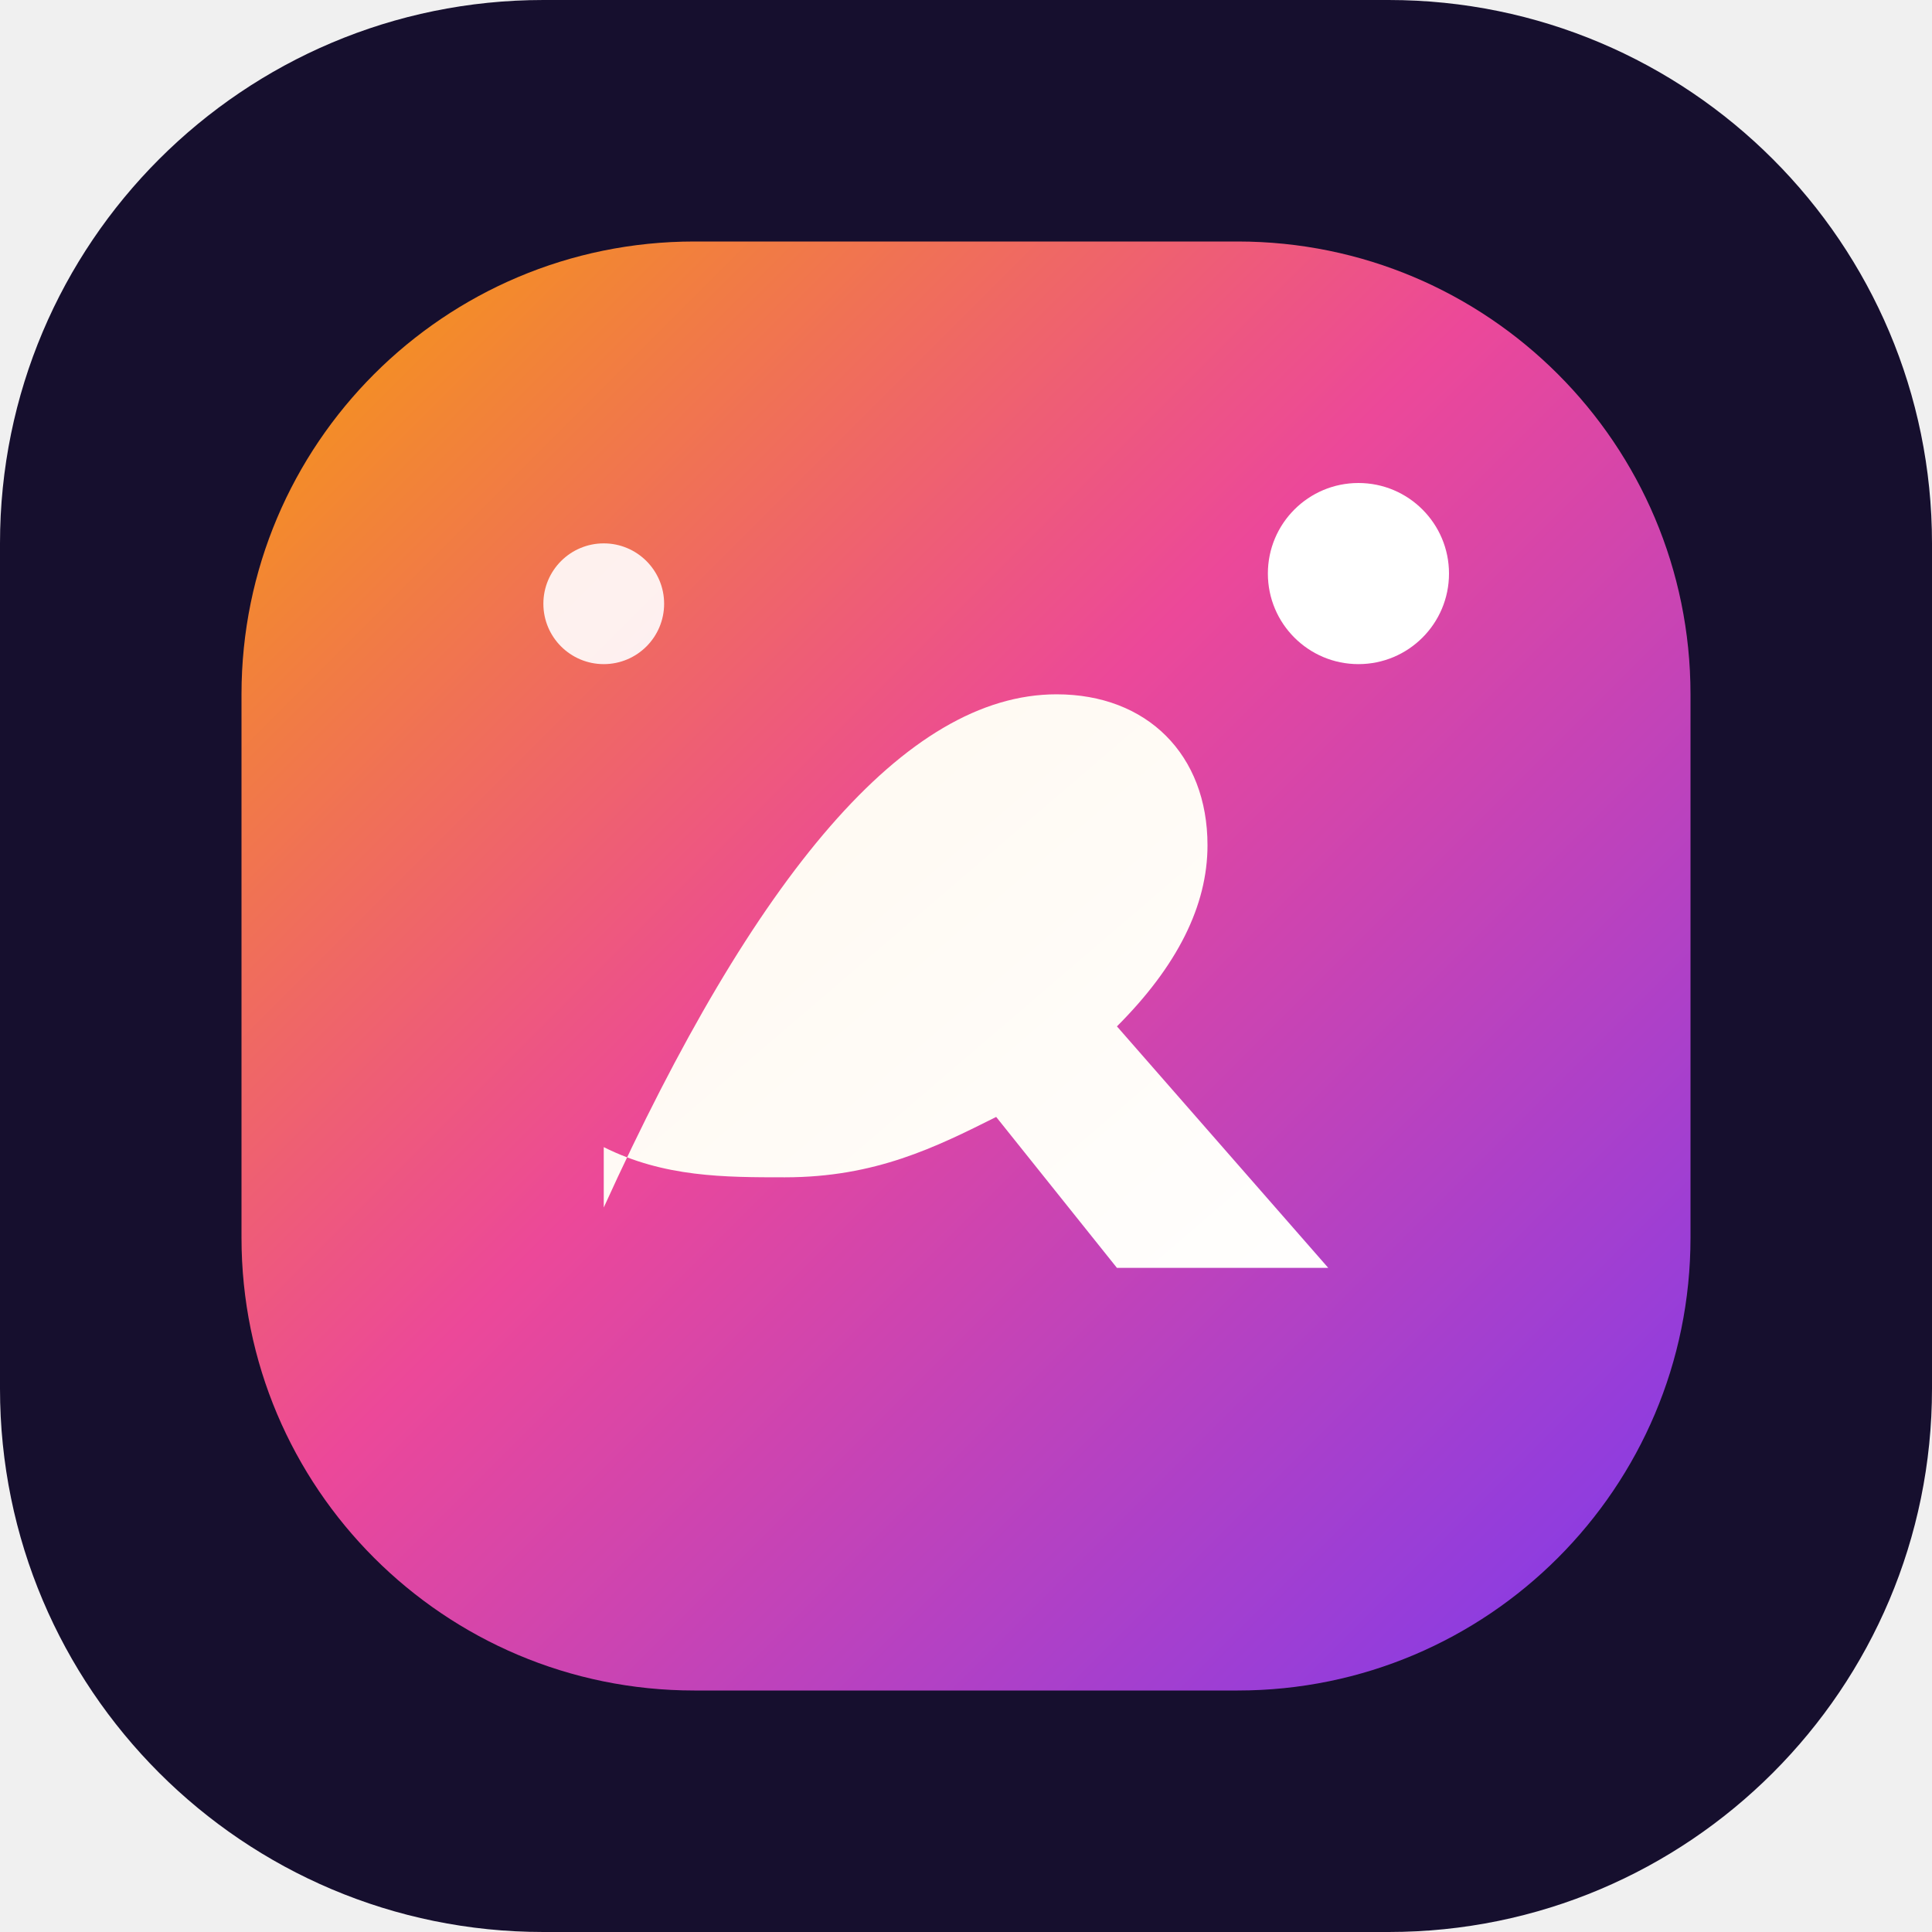
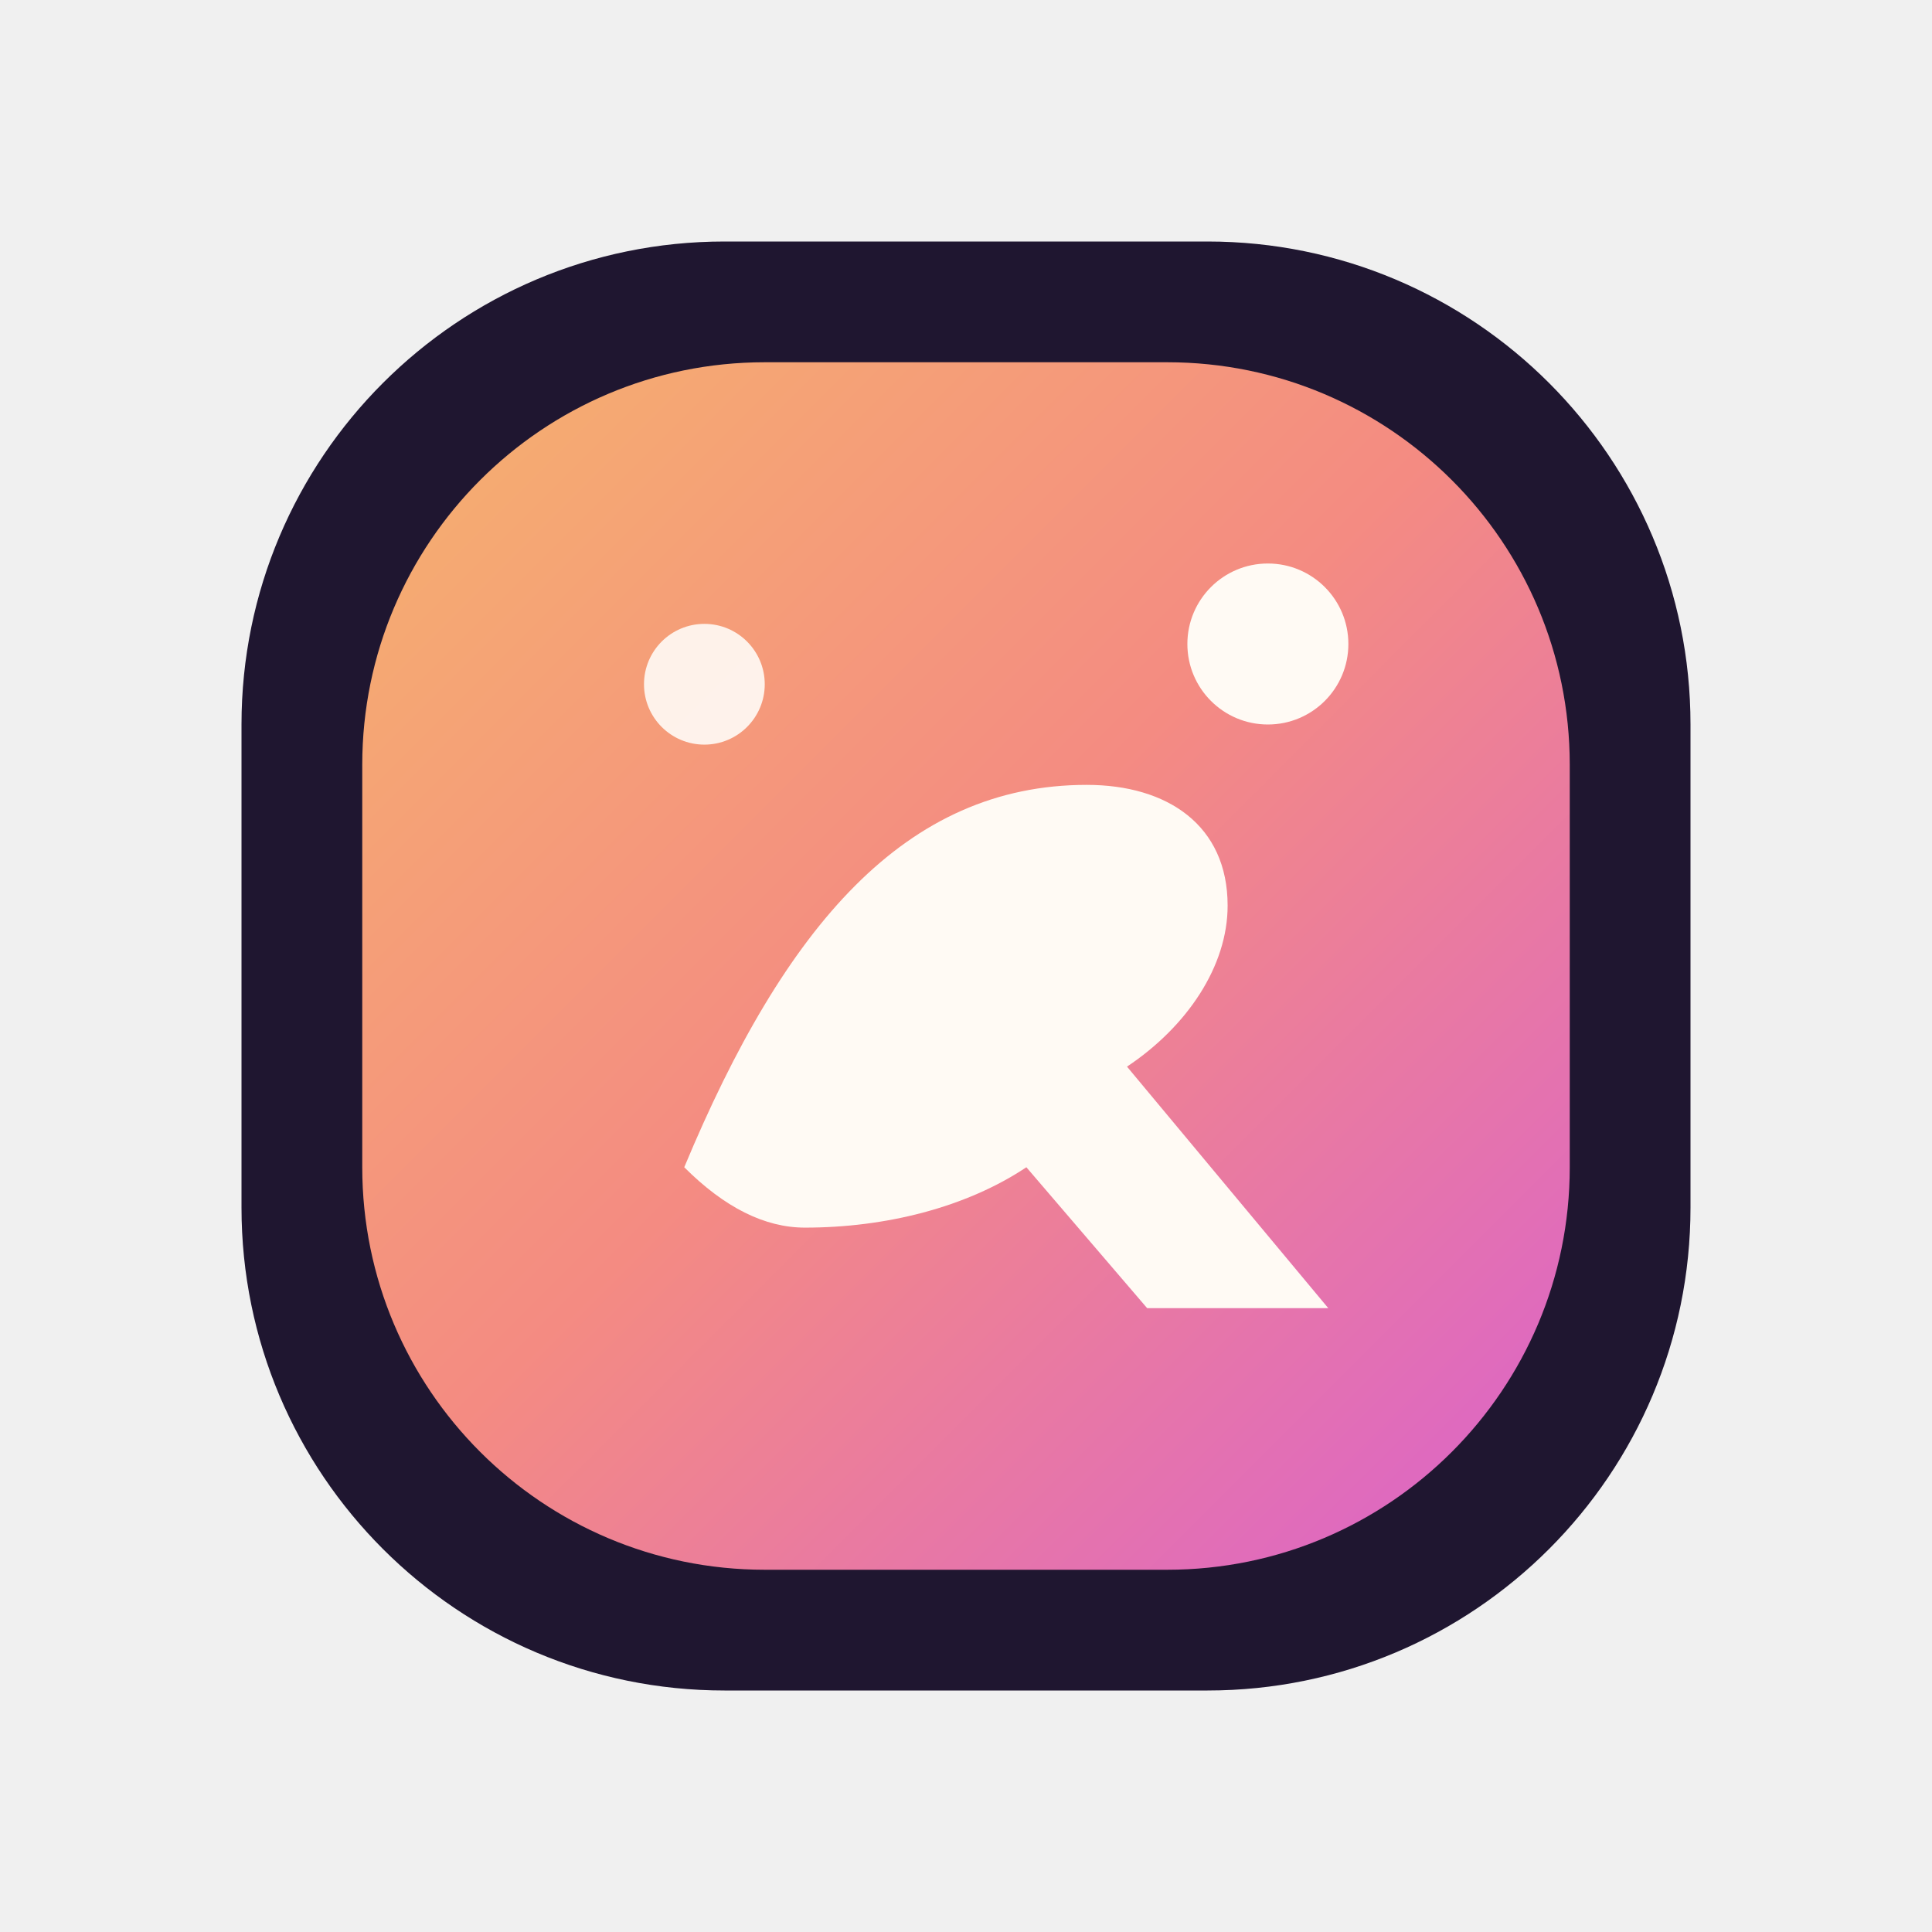
- <svg xmlns="http://www.w3.org/2000/svg" viewBox="0 0 64 64" role="img" aria-label="WishCanvas favicon">
+ <svg xmlns="http://www.w3.org/2000/svg" viewBox="0 0 96 96" role="img" aria-label="WishCanvas favicon">
  <defs>
-     <linearGradient id="bg" x1="8" x2="56" y1="8" y2="56" gradientUnits="userSpaceOnUse">
-       <stop stop-color="#f59e0b" />
-       <stop offset=".45" stop-color="#ec4899" />
-       <stop offset="1" stop-color="#7c3aed" />
-     </linearGradient>
-     <linearGradient id="spark" x1="20" x2="44" y1="18" y2="46" gradientUnits="userSpaceOnUse">
-       <stop stop-color="#fff7ed" />
-       <stop offset="1" stop-color="#ffffff" />
+     <linearGradient id="wishcanvasGradient" x1="16" y1="16" x2="80" y2="80" gradientUnits="userSpaceOnUse">
+       <stop stop-color="#f6b56c" />
+       <stop offset="0.48" stop-color="#f48b82" />
+       <stop offset="1" stop-color="#d85fd2" />
    </linearGradient>
  </defs>
-   <rect width="64" height="64" rx="18" fill="#160f2e" />
-   <rect x="8" y="8" width="48" height="48" rx="15" fill="url(#bg)" />
-   <path d="M20 40c5-11 10-17 15-17 3 0 5 2 5 5 0 2-1 4-3 6l7 8h-7l-4-5c-2 1-4 2-7 2-2 0-4 0-6-1Z" fill="url(#spark)" />
-   <circle cx="45" cy="19" r="3" fill="#fff" />
-   <circle cx="20" cy="20" r="2" fill="#fff" opacity=".9" />
+   <rect x="12" y="12" width="72" height="72" rx="24" fill="#1f1630" />
+   <rect x="18" y="18" width="60" height="60" rx="20" fill="url(#wishcanvasGradient)" />
+   <path d="M34 58c5-12 11-19 20-19 4 0 7 2 7 6 0 3-2 6-5 8l10 12h-9l-6-7c-3 2-7 3-11 3-2 0-4-1-6-3Z" fill="#fffaf4" />
+   <circle cx="63" cy="32" r="4" fill="#fffaf4" />
+   <circle cx="35" cy="34" r="3" fill="#fffaf4" opacity=".92" />
</svg>
